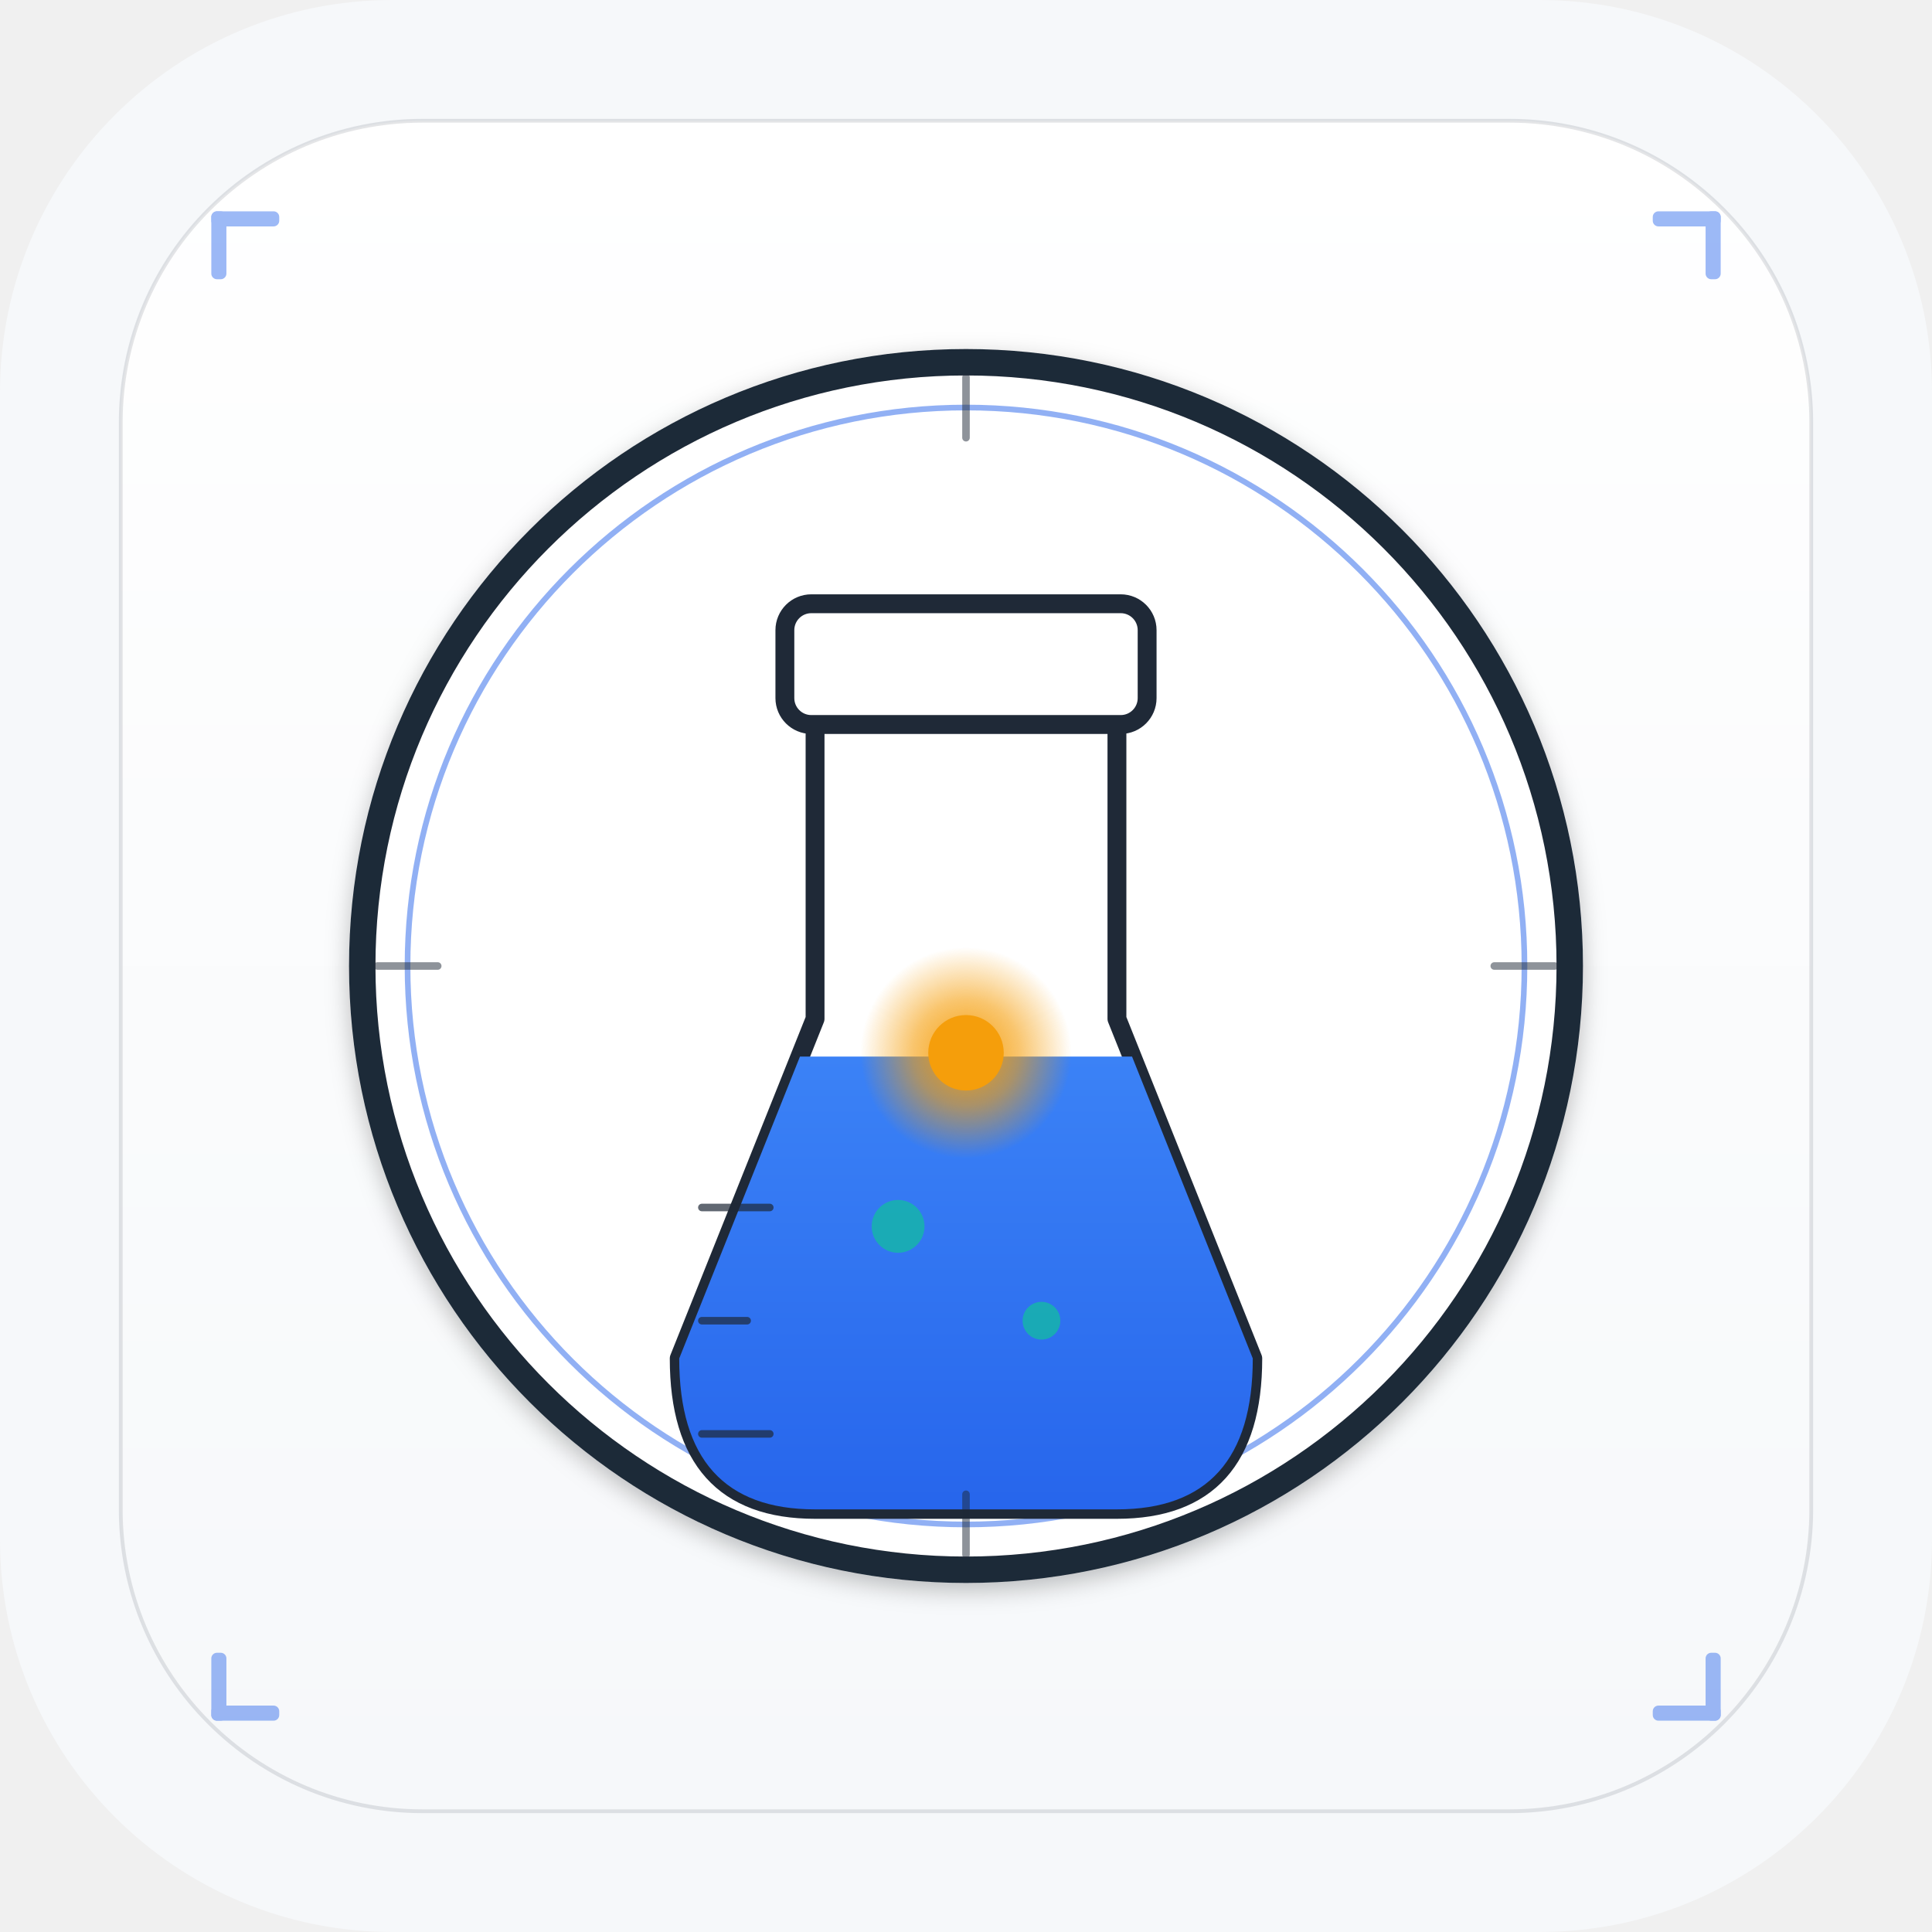
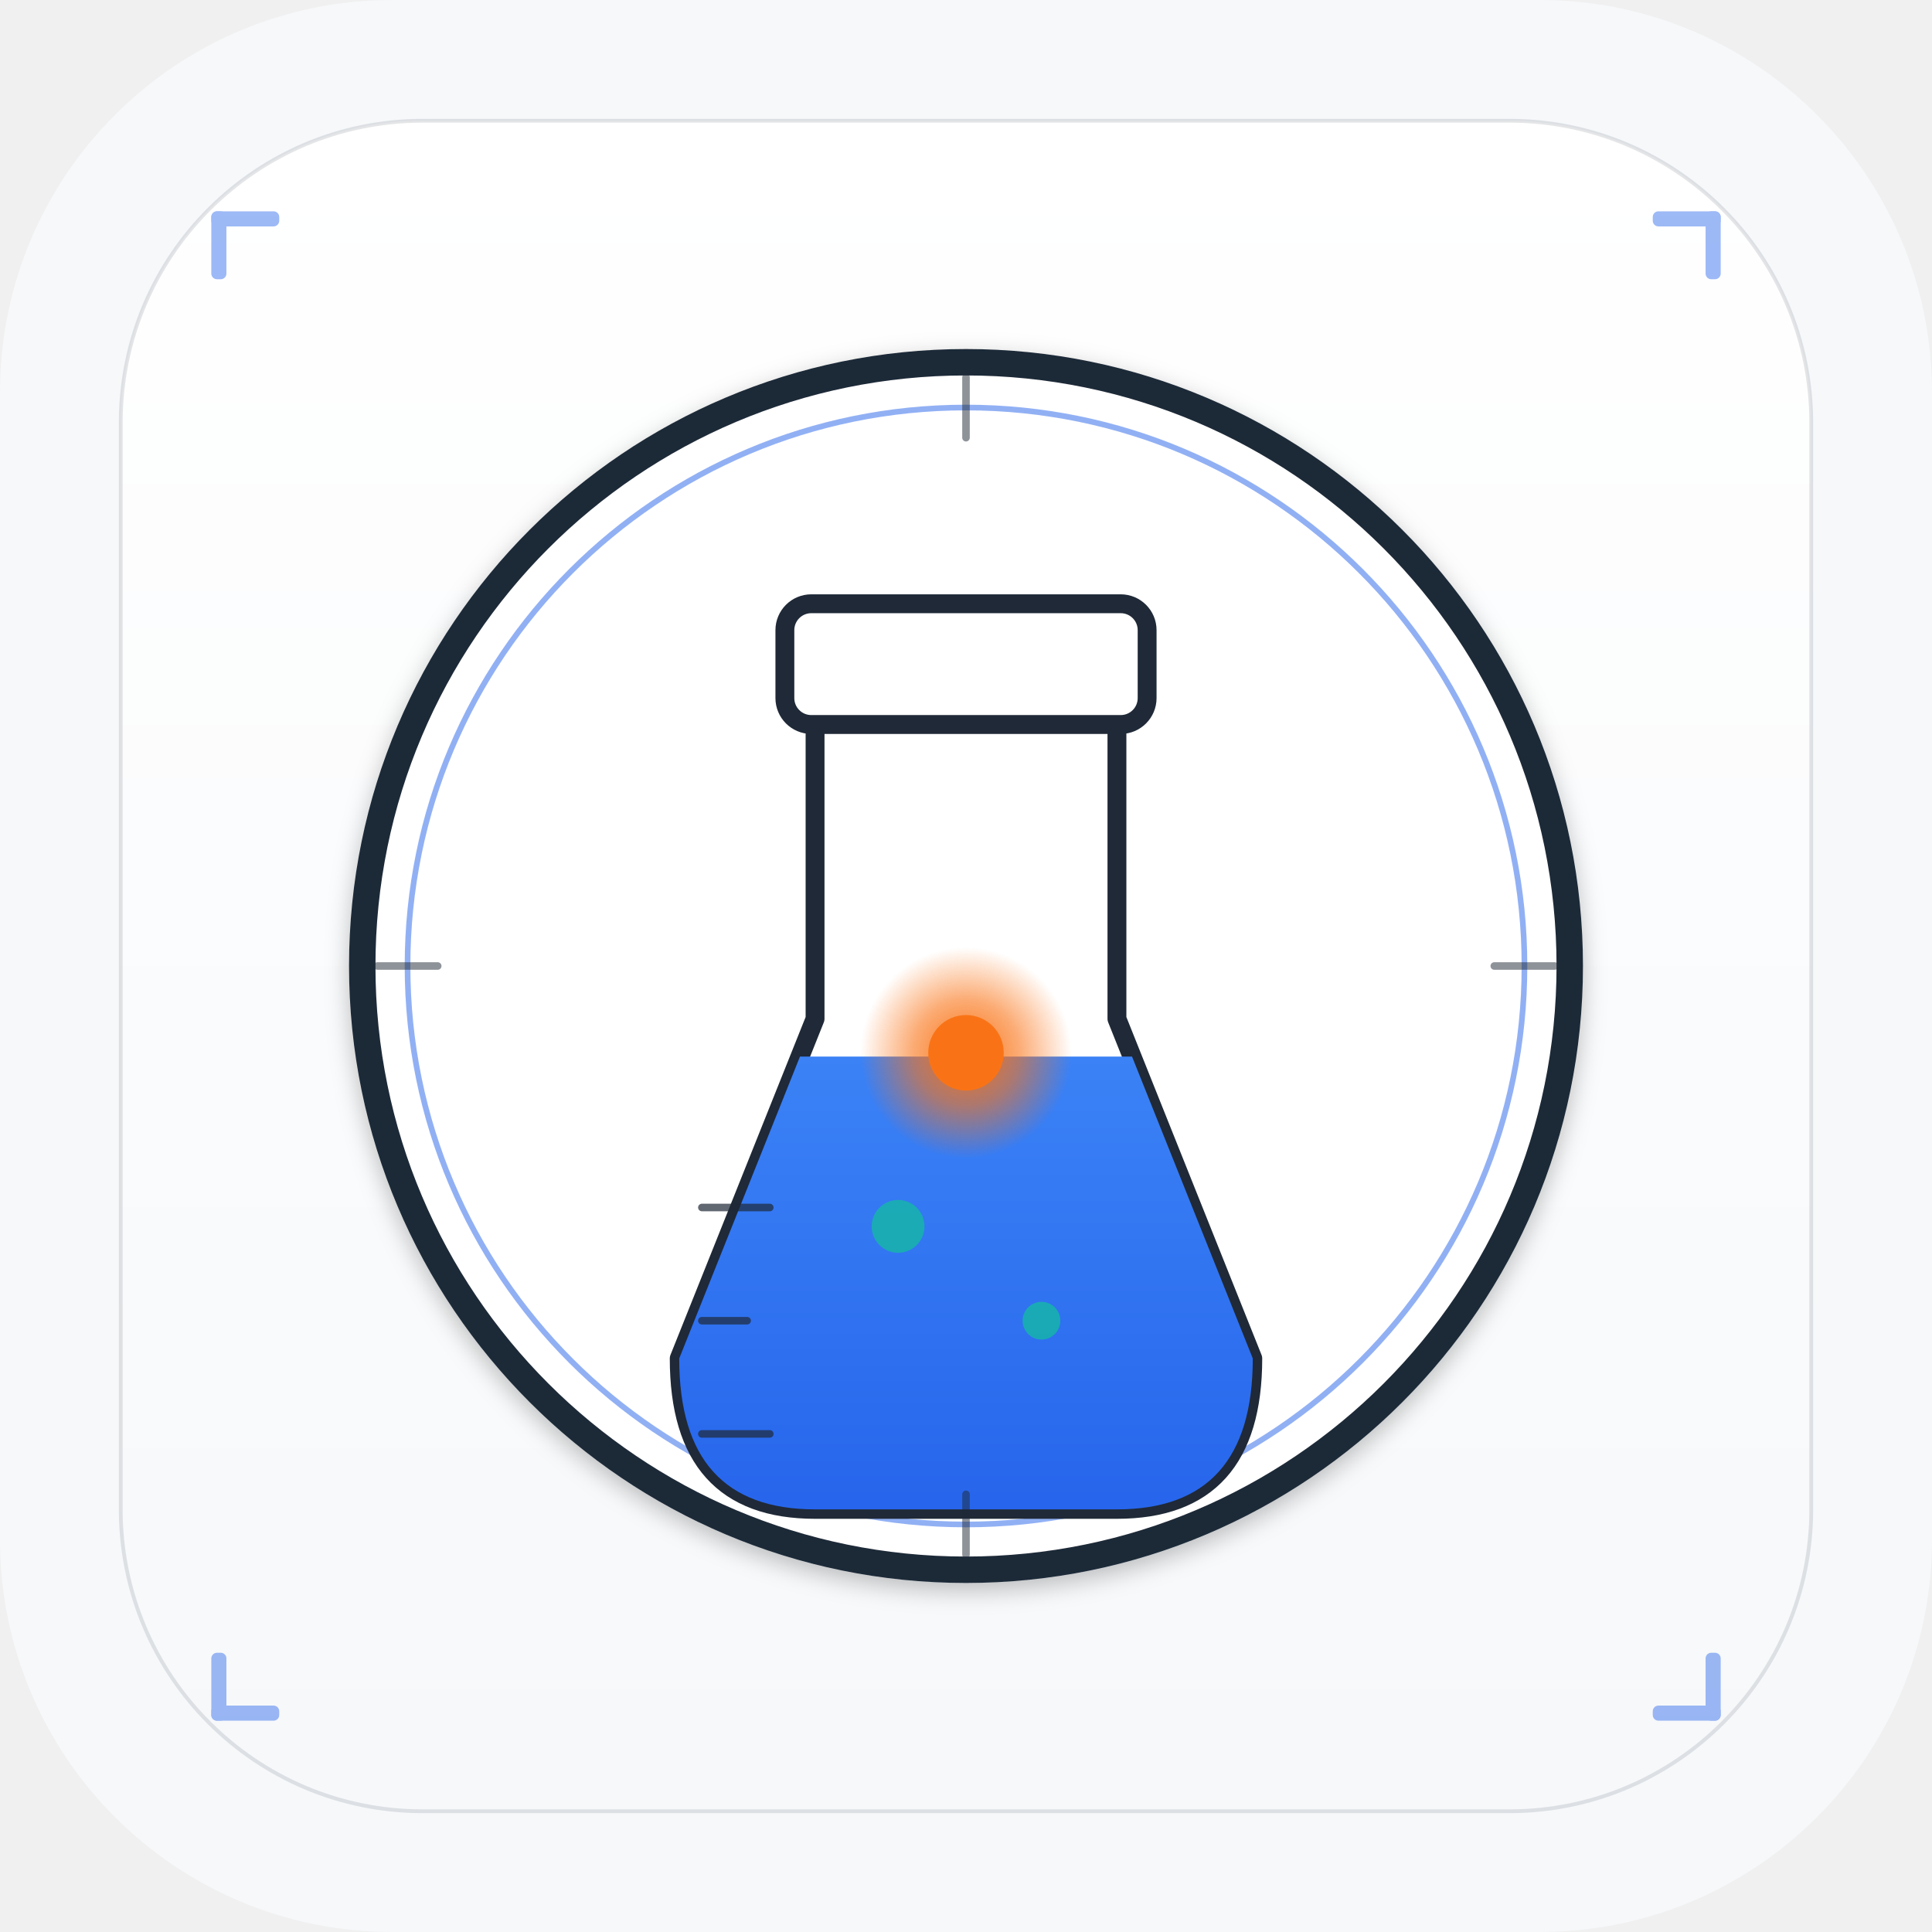
<svg xmlns="http://www.w3.org/2000/svg" viewBox="0 0 1024 1024" width="1024" height="1024" role="img" aria-label="SessionLedger">
  <defs>
    <linearGradient id="sl-panel" x1="0" y1="0" x2="0" y2="1">
      <stop offset="0%" stop-color="#ffffff" />
      <stop offset="100%" stop-color="#f6f8fa" />
    </linearGradient>
    <linearGradient id="sl-cobalt" x1="0" y1="0" x2="0" y2="1">
      <stop offset="0%" stop-color="#3b82f6" />
      <stop offset="100%" stop-color="#2563eb" />
    </linearGradient>
    <radialGradient id="sl-amber-glow" cx="50%" cy="50%" r="50%">
-       <stop offset="0%" stop-color="#f59e0b" stop-opacity="1" />
-       <stop offset="50%" stop-color="#f59e0b" stop-opacity="0.6" />
-       <stop offset="100%" stop-color="#f59e0b" stop-opacity="0" />
+       <stop offset="0%" stop-color="#f97316" stop-opacity="1" />
+       <stop offset="50%" stop-color="#f97316" stop-opacity="0.6" />
+       <stop offset="100%" stop-color="#f97316" stop-opacity="0" />
    </radialGradient>
    <filter id="sl-shadow" x="-20%" y="-20%" width="140%" height="140%">
      <feGaussianBlur in="SourceAlpha" stdDeviation="6" />
      <feOffset dx="0" dy="4" result="off" />
      <feComponentTransfer>
        <feFuncA type="linear" slope="0.25" />
      </feComponentTransfer>
      <feMerge>
        <feMergeNode />
        <feMergeNode in="SourceGraphic" />
      </feMerge>
    </filter>
    <clipPath id="sl-flask-clip">
      <path d="M 432 380                L 432 540                L 360 720                Q 360 800 432 800                L 592 800                Q 664 800 664 720                L 592 540                L 592 380 Z" />
    </clipPath>
  </defs>
  <rect width="1024" height="1024" rx="208" ry="208" fill="#f6f8fa" />
  <rect x="64" y="64" width="896" height="896" rx="160" ry="160" fill="url(#sl-panel)" stroke="#1f2937" stroke-opacity="0.12" stroke-width="2" />
  <g filter="url(#sl-shadow)">
    <circle cx="512" cy="512" r="320" fill="#ffffff" stroke="#1f2937" stroke-width="14" />
    <circle cx="512" cy="512" r="296" fill="none" stroke="#2563eb" stroke-width="3" stroke-opacity="0.5" />
  </g>
  <g>
    <path d="M 432 380              L 432 540              L 360 720              Q 360 800 432 800              L 592 800              Q 664 800 664 720              L 592 540              L 592 380 Z" fill="#ffffff" stroke="#1f2937" stroke-width="10" stroke-linejoin="round" />
    <rect x="416" y="320" width="192" height="64" rx="14" fill="#ffffff" stroke="#1f2937" stroke-width="10" />
    <g clip-path="url(#sl-flask-clip)">
      <rect x="340" y="560" width="340" height="260" fill="url(#sl-cobalt)" />
    </g>
    <g stroke="#1f2937" stroke-width="4" stroke-linecap="round" stroke-opacity="0.7">
      <line x1="372" y1="640" x2="408" y2="640" />
      <line x1="372" y1="700" x2="396" y2="700" />
      <line x1="372" y1="760" x2="408" y2="760" />
    </g>
    <circle cx="512" cy="558" r="56" fill="url(#sl-amber-glow)" />
-     <circle cx="512" cy="558" r="20" fill="#f59e0b" />
+     <circle cx="512" cy="558" r="20" fill="#f97316" />
    <circle cx="476" cy="650" r="14" fill="#14b8a6" fill-opacity="0.8" />
    <circle cx="552" cy="700" r="10" fill="#14b8a6" fill-opacity="0.8" />
  </g>
  <g stroke="#1f2937" stroke-width="4" stroke-linecap="round" stroke-opacity="0.5">
    <line x1="512" y1="200" x2="512" y2="232" />
    <line x1="512" y1="792" x2="512" y2="824" />
    <line x1="200" y1="512" x2="232" y2="512" />
    <line x1="792" y1="512" x2="824" y2="512" />
  </g>
  <g fill="#2563eb" opacity="0.45">
    <rect x="112" y="112" width="36" height="8" rx="3" />
    <rect x="112" y="112" width="8" height="36" rx="3" />
    <rect x="876" y="112" width="36" height="8" rx="3" />
    <rect x="904" y="112" width="8" height="36" rx="3" />
    <rect x="112" y="904" width="36" height="8" rx="3" />
    <rect x="112" y="876" width="8" height="36" rx="3" />
    <rect x="876" y="904" width="36" height="8" rx="3" />
    <rect x="904" y="876" width="8" height="36" rx="3" />
  </g>
</svg>
